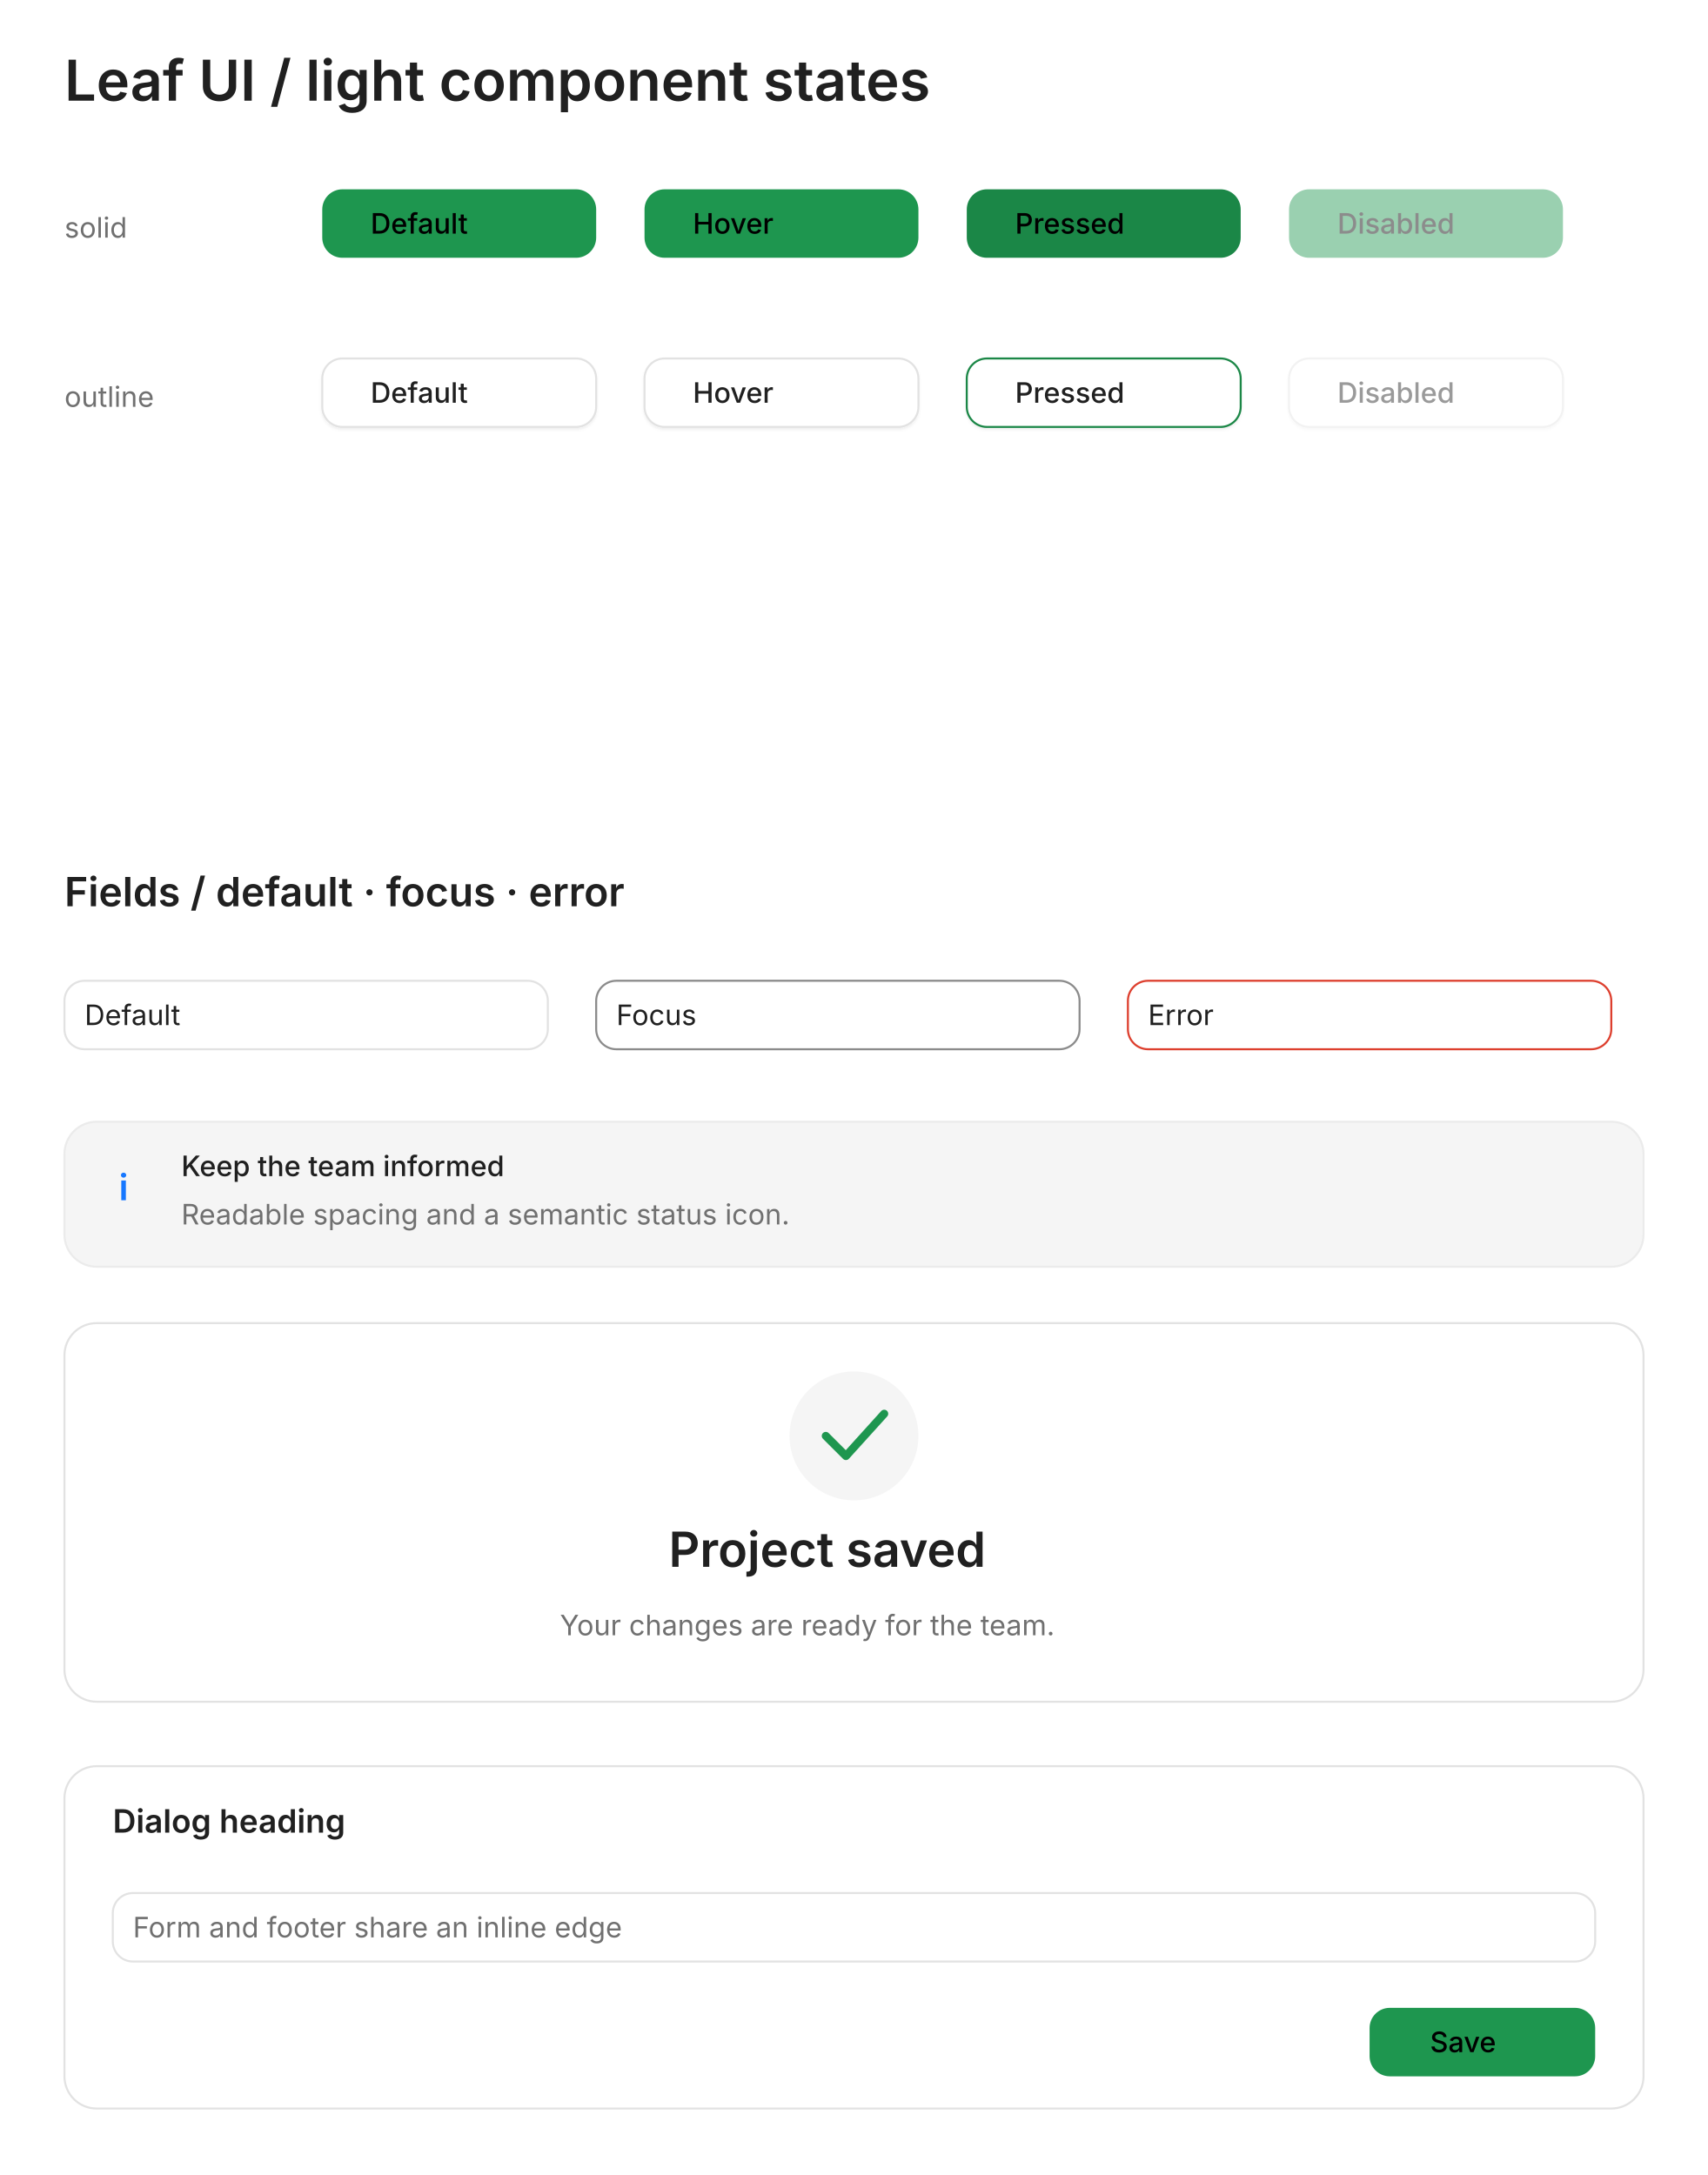
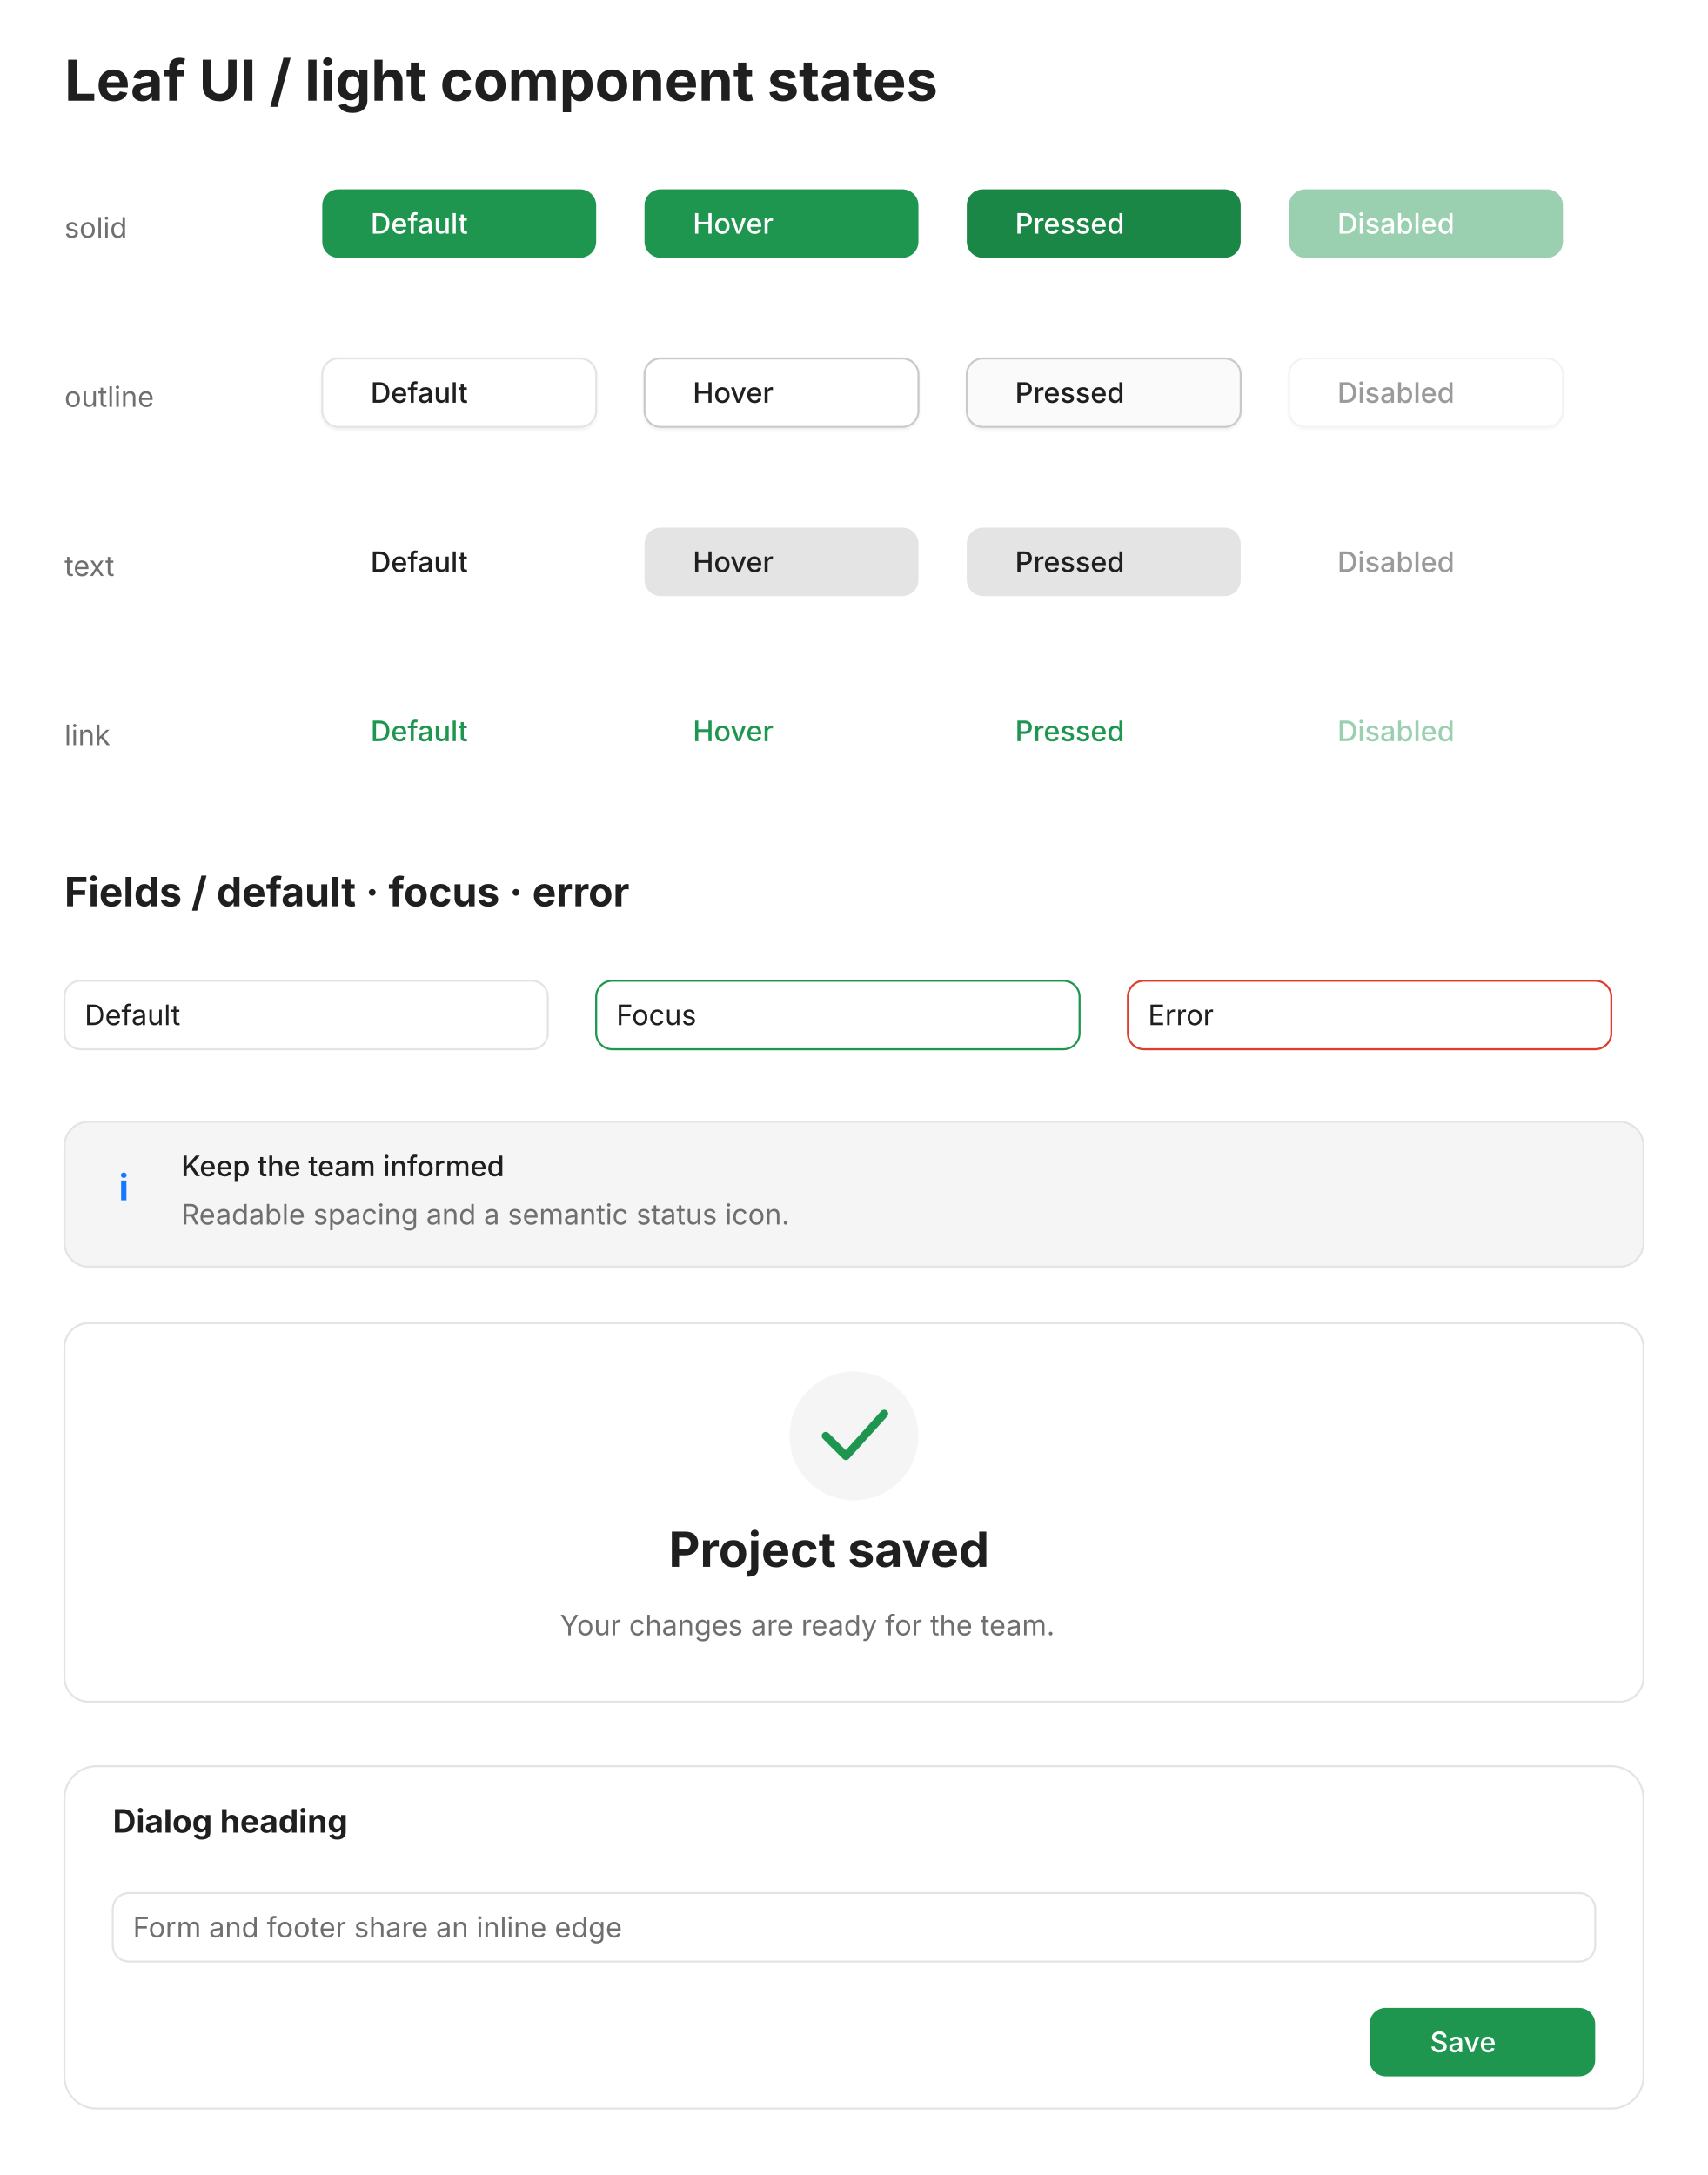
<svg xmlns="http://www.w3.org/2000/svg" width="848" height="1080" viewBox="0 0 848 1080" font-family="Inter, Arial, sans-serif">
  <rect x="0" y="0" width="848" height="1080" rx="0" fill="#ffffff" stroke="none" />
  <defs>
    <filter id="button-outline-shadow" x="-20%" y="-20%" width="140%" height="160%">
      <feDropShadow dx="0" dy="1" stdDeviation="0.8" flood-color="#000000" flood-opacity="0.06" />
    </filter>
  </defs>
-   <text x="32" y="50" fill="#202020" font-size="28" font-weight="600">Leaf UI / light component states</text>
-   <text x="32" y="118" fill="#707070" font-size="14" font-weight="400">solid</text>
+   <text x="32" y="50" fill="#1f1f1f" font-size="28" font-weight="700">Leaf UI / light component states</text>
+   <text x="32" y="118" fill="#6f6f6f" font-size="14" font-weight="400">solid</text>
  <g id="button-solid-default" opacity="1">
-     <rect x="160" y="94" width="136" height="34" rx="10" fill="#1e964f" stroke="none" />
-     <text x="184" y="116" fill="#000000" font-size="14" font-weight="500">Default</text>
+     <rect x="160" y="94" width="136" height="34" rx="8" fill="#1e964f" stroke="none" />
+     <text x="184" y="116" fill="#ffffff" font-size="14" font-weight="500">Default</text>
  </g>
  <g id="button-solid-hover" opacity="1">
-     <rect x="320" y="94" width="136" height="34" rx="10" fill="#1e964f" stroke="none" />
-     <text x="344" y="116" fill="#000000" font-size="14" font-weight="500">Hover</text>
+     <rect x="320" y="94" width="136" height="34" rx="8" fill="#1e964f" stroke="none" />
+     <text x="344" y="116" fill="#ffffff" font-size="14" font-weight="500">Hover</text>
  </g>
  <g id="button-solid-pressed" opacity="1">
-     <rect x="480" y="94" width="136" height="34" rx="10" fill="rgba(27, 135, 71, 1)" stroke="none" />
-     <text x="504" y="116" fill="#000000" font-size="14" font-weight="500">Pressed</text>
+     <rect x="480" y="94" width="136" height="34" rx="8" fill="rgba(27, 135, 71, 1)" stroke="none" />
+     <text x="504" y="116" fill="#ffffff" font-size="14" font-weight="500">Pressed</text>
  </g>
  <g id="button-solid-disabled" opacity="0.45">
-     <rect x="640" y="94" width="136" height="34" rx="10" fill="#1e964f" stroke="none" />
-     <text x="664" y="116" fill="#000000" font-size="14" font-weight="500">Disabled</text>
+     <rect x="640" y="94" width="136" height="34" rx="8" fill="#1e964f" stroke="none" />
+     <text x="664" y="116" fill="#ffffff" font-size="14" font-weight="500">Disabled</text>
  </g>
-   <text x="32" y="202" fill="#707070" font-size="14" font-weight="400">outline</text>
+   <text x="32" y="202" fill="#6f6f6f" font-size="14" font-weight="400">outline</text>
  <g id="button-outline-default" opacity="1">
-     <rect x="160" y="178" width="136" height="34" rx="10" fill="#ffffff" stroke="#e2e2e2" filter="url(#button-outline-shadow)" />
-     <text x="184" y="200" fill="#202020" font-size="14" font-weight="500">Default</text>
+     <rect x="160" y="178" width="136" height="34" rx="8" fill="#ffffff" stroke="#e4e4e4" filter="url(#button-outline-shadow)" />
+     <text x="184" y="200" fill="#1f1f1f" font-size="14" font-weight="500">Default</text>
  </g>
  <g id="button-outline-hover" opacity="1">
-     <rect x="320" y="178" width="136" height="34" rx="10" fill="#ffffff" stroke="#e2e2e2" filter="url(#button-outline-shadow)" />
-     <text x="344" y="200" fill="#202020" font-size="14" font-weight="500">Hover</text>
+     <rect x="320" y="178" width="136" height="34" rx="8" fill="#ffffff" stroke="#cacaca" filter="url(#button-outline-shadow)" />
+     <text x="344" y="200" fill="#1f1f1f" font-size="14" font-weight="500">Hover</text>
  </g>
  <g id="button-outline-pressed" opacity="1">
-     <rect x="480" y="178" width="136" height="34" rx="10" fill="#ffffff" stroke="rgba(27, 135, 71, 1)" filter="url(#button-outline-shadow)" />
-     <text x="504" y="200" fill="#202020" font-size="14" font-weight="500">Pressed</text>
+     <rect x="480" y="178" width="136" height="34" rx="8" fill="rgb(250, 250, 250)" stroke="#cacaca" filter="url(#button-outline-shadow)" />
+     <text x="504" y="200" fill="#1f1f1f" font-size="14" font-weight="500">Pressed</text>
  </g>
  <g id="button-outline-disabled" opacity="0.45">
-     <rect x="640" y="178" width="136" height="34" rx="10" fill="#ffffff" stroke="#e2e2e2" filter="url(#button-outline-shadow)" />
-     <text x="664" y="200" fill="#202020" font-size="14" font-weight="500">Disabled</text>
+     <rect x="640" y="178" width="136" height="34" rx="8" fill="#ffffff" stroke="#e4e4e4" filter="url(#button-outline-shadow)" />
+     <text x="664" y="200" fill="#1f1f1f" font-size="14" font-weight="500">Disabled</text>
  </g>
-   <text x="32" y="450" fill="#202020" font-size="20" font-weight="600">Fields / default · focus · error</text>
+   <text x="32" y="286" fill="#6f6f6f" font-size="14" font-weight="400">text</text>
+   <g id="button-text-default" opacity="1">
+     <rect x="160" y="262" width="136" height="34" rx="8" fill="none" stroke="none" />
+     <text x="184" y="284" fill="#1f1f1f" font-size="14" font-weight="500">Default</text>
+   </g>
+   <g id="button-text-hover" opacity="1">
+     <rect x="320" y="262" width="136" height="34" rx="8" fill="#e4e4e4" stroke="none" />
+     <text x="344" y="284" fill="#1f1f1f" font-size="14" font-weight="500">Hover</text>
+   </g>
+   <g id="button-text-pressed" opacity="1">
+     <rect x="480" y="262" width="136" height="34" rx="8" fill="#e4e4e4" stroke="none" />
+     <text x="504" y="284" fill="#1f1f1f" font-size="14" font-weight="500">Pressed</text>
+   </g>
+   <g id="button-text-disabled" opacity="0.45">
+     <rect x="640" y="262" width="136" height="34" rx="8" fill="none" stroke="none" />
+     <text x="664" y="284" fill="#1f1f1f" font-size="14" font-weight="500">Disabled</text>
+   </g>
+   <text x="32" y="370" fill="#6f6f6f" font-size="14" font-weight="400">link</text>
+   <g id="button-link-default" opacity="1">
+     <rect x="160" y="346" width="136" height="34" rx="8" fill="none" stroke="none" />
+     <text x="184" y="368" fill="#1e964f" font-size="14" font-weight="500">Default</text>
+   </g>
+   <g id="button-link-hover" opacity="1">
+     <rect x="320" y="346" width="136" height="34" rx="8" fill="none" stroke="none" />
+     <text x="344" y="368" fill="#1e964f" font-size="14" font-weight="500">Hover</text>
+   </g>
+   <g id="button-link-pressed" opacity="1">
+     <rect x="480" y="346" width="136" height="34" rx="8" fill="none" stroke="none" />
+     <text x="504" y="368" fill="#1e964f" font-size="14" font-weight="500">Pressed</text>
+   </g>
+   <g id="button-link-disabled" opacity="0.45">
+     <rect x="640" y="346" width="136" height="34" rx="8" fill="none" stroke="none" />
+     <text x="664" y="368" fill="#1e964f" font-size="14" font-weight="500">Disabled</text>
+   </g>
+   <text x="32" y="450" fill="#1f1f1f" font-size="20" font-weight="700">Fields / default · focus · error</text>
  <g id="input-default">
-     <rect x="32" y="487" width="240" height="34" rx="10" fill="#ffffff" stroke="#e2e2e2" />
-     <text x="42" y="509" fill="#202020" font-size="14" font-weight="400">Default</text>
+     <rect x="32" y="487" width="240" height="34" rx="8" fill="#ffffff" stroke="#e4e4e4" />
+     <text x="42" y="509" fill="#1f1f1f" font-size="14" font-weight="400">Default</text>
  </g>
  <g id="input-focus">
-     <rect x="296" y="487" width="240" height="34" rx="10" fill="#ffffff" stroke="#8b8b8b" />
-     <text x="306" y="509" fill="#202020" font-size="14" font-weight="400">Focus</text>
+     <rect x="296" y="487" width="240" height="34" rx="8" fill="#ffffff" stroke="#1e964f" />
+     <text x="306" y="509" fill="#1f1f1f" font-size="14" font-weight="400">Focus</text>
  </g>
  <g id="input-error">
-     <rect x="560" y="487" width="240" height="34" rx="10" fill="#ffffff" stroke="#dd3f2e" />
-     <text x="570" y="509" fill="#202020" font-size="14" font-weight="400">Error</text>
+     <rect x="560" y="487" width="240" height="34" rx="8" fill="#ffffff" stroke="#dd3f2e" />
+     <text x="570" y="509" fill="#1f1f1f" font-size="14" font-weight="400">Error</text>
  </g>
  <g id="alert-info">
-     <rect x="32" y="557" width="784" height="72" rx="16" fill="#f5f5f5" stroke="rgba(235, 235, 235, 1)" />
-     <text x="59" y="596" fill="#1677ff" font-size="18" font-weight="600">i</text>
-     <text x="90" y="584" fill="#202020" font-size="14" font-weight="500">Keep the team informed</text>
-     <text x="90" y="608" fill="#707070" font-size="14" font-weight="400">Readable spacing and a semantic status icon.</text>
+     <rect x="32" y="557" width="784" height="72" rx="12" fill="#f5f5f5" stroke="#e4e4e4" />
+     <text x="59" y="596" fill="#1677ff" font-size="18" font-weight="700">i</text>
+     <text x="90" y="584" fill="#1f1f1f" font-size="14" font-weight="500">Keep the team informed</text>
+     <text x="90" y="608" fill="#6f6f6f" font-size="14" font-weight="400">Readable spacing and a semantic status icon.</text>
  </g>
  <g id="result-success">
-     <rect x="32" y="657" width="784" height="188" rx="16" fill="#ffffff" stroke="#e2e2e2" />
+     <rect x="32" y="657" width="784" height="188" rx="12" fill="#ffffff" stroke="#e4e4e4" />
    <rect x="392" y="681" width="64" height="64" rx="32" fill="#f5f5f5" stroke="none" />
    <path d="M410 713 L420 723 L439 702" fill="none" stroke="#1e964f" stroke-width="4" stroke-linecap="round" stroke-linejoin="round" />
-     <text x="332" y="778" fill="#202020" font-size="24" font-weight="600">Project saved</text>
-     <text x="278" y="812" fill="#707070" font-size="14" font-weight="400">Your changes are ready for the team.</text>
+     <text x="332" y="778" fill="#1f1f1f" font-size="24" font-weight="700">Project saved</text>
+     <text x="278" y="812" fill="#6f6f6f" font-size="14" font-weight="400">Your changes are ready for the team.</text>
  </g>
  <g id="dialog-anatomy">
-     <rect x="32" y="877" width="784" height="170" rx="16" fill="#ffffff" stroke="#e2e2e2" />
-     <text x="56" y="910" fill="#202020" font-size="16" font-weight="600">Dialog heading</text>
-     <rect x="56" y="940" width="736" height="34" rx="10" fill="#ffffff" stroke="#e2e2e2" />
-     <text x="66" y="962" fill="#707070" font-size="14" font-weight="400">Form and footer share an inline edge</text>
-     <rect x="680" y="997" width="112" height="34" rx="10" fill="#1e964f" stroke="none" />
-     <text x="710" y="1019" fill="#000000" font-size="14" font-weight="500">Save</text>
+     <rect x="32" y="877" width="784" height="170" rx="16" fill="#ffffff" stroke="#e4e4e4" />
+     <text x="56" y="910" fill="#1f1f1f" font-size="16" font-weight="700">Dialog heading</text>
+     <rect x="56" y="940" width="736" height="34" rx="8" fill="#ffffff" stroke="#e4e4e4" />
+     <text x="66" y="962" fill="#6f6f6f" font-size="14" font-weight="400">Form and footer share an inline edge</text>
+     <rect x="680" y="997" width="112" height="34" rx="8" fill="#1e964f" stroke="none" />
+     <text x="710" y="1019" fill="#ffffff" font-size="14" font-weight="500">Save</text>
  </g>
</svg>
